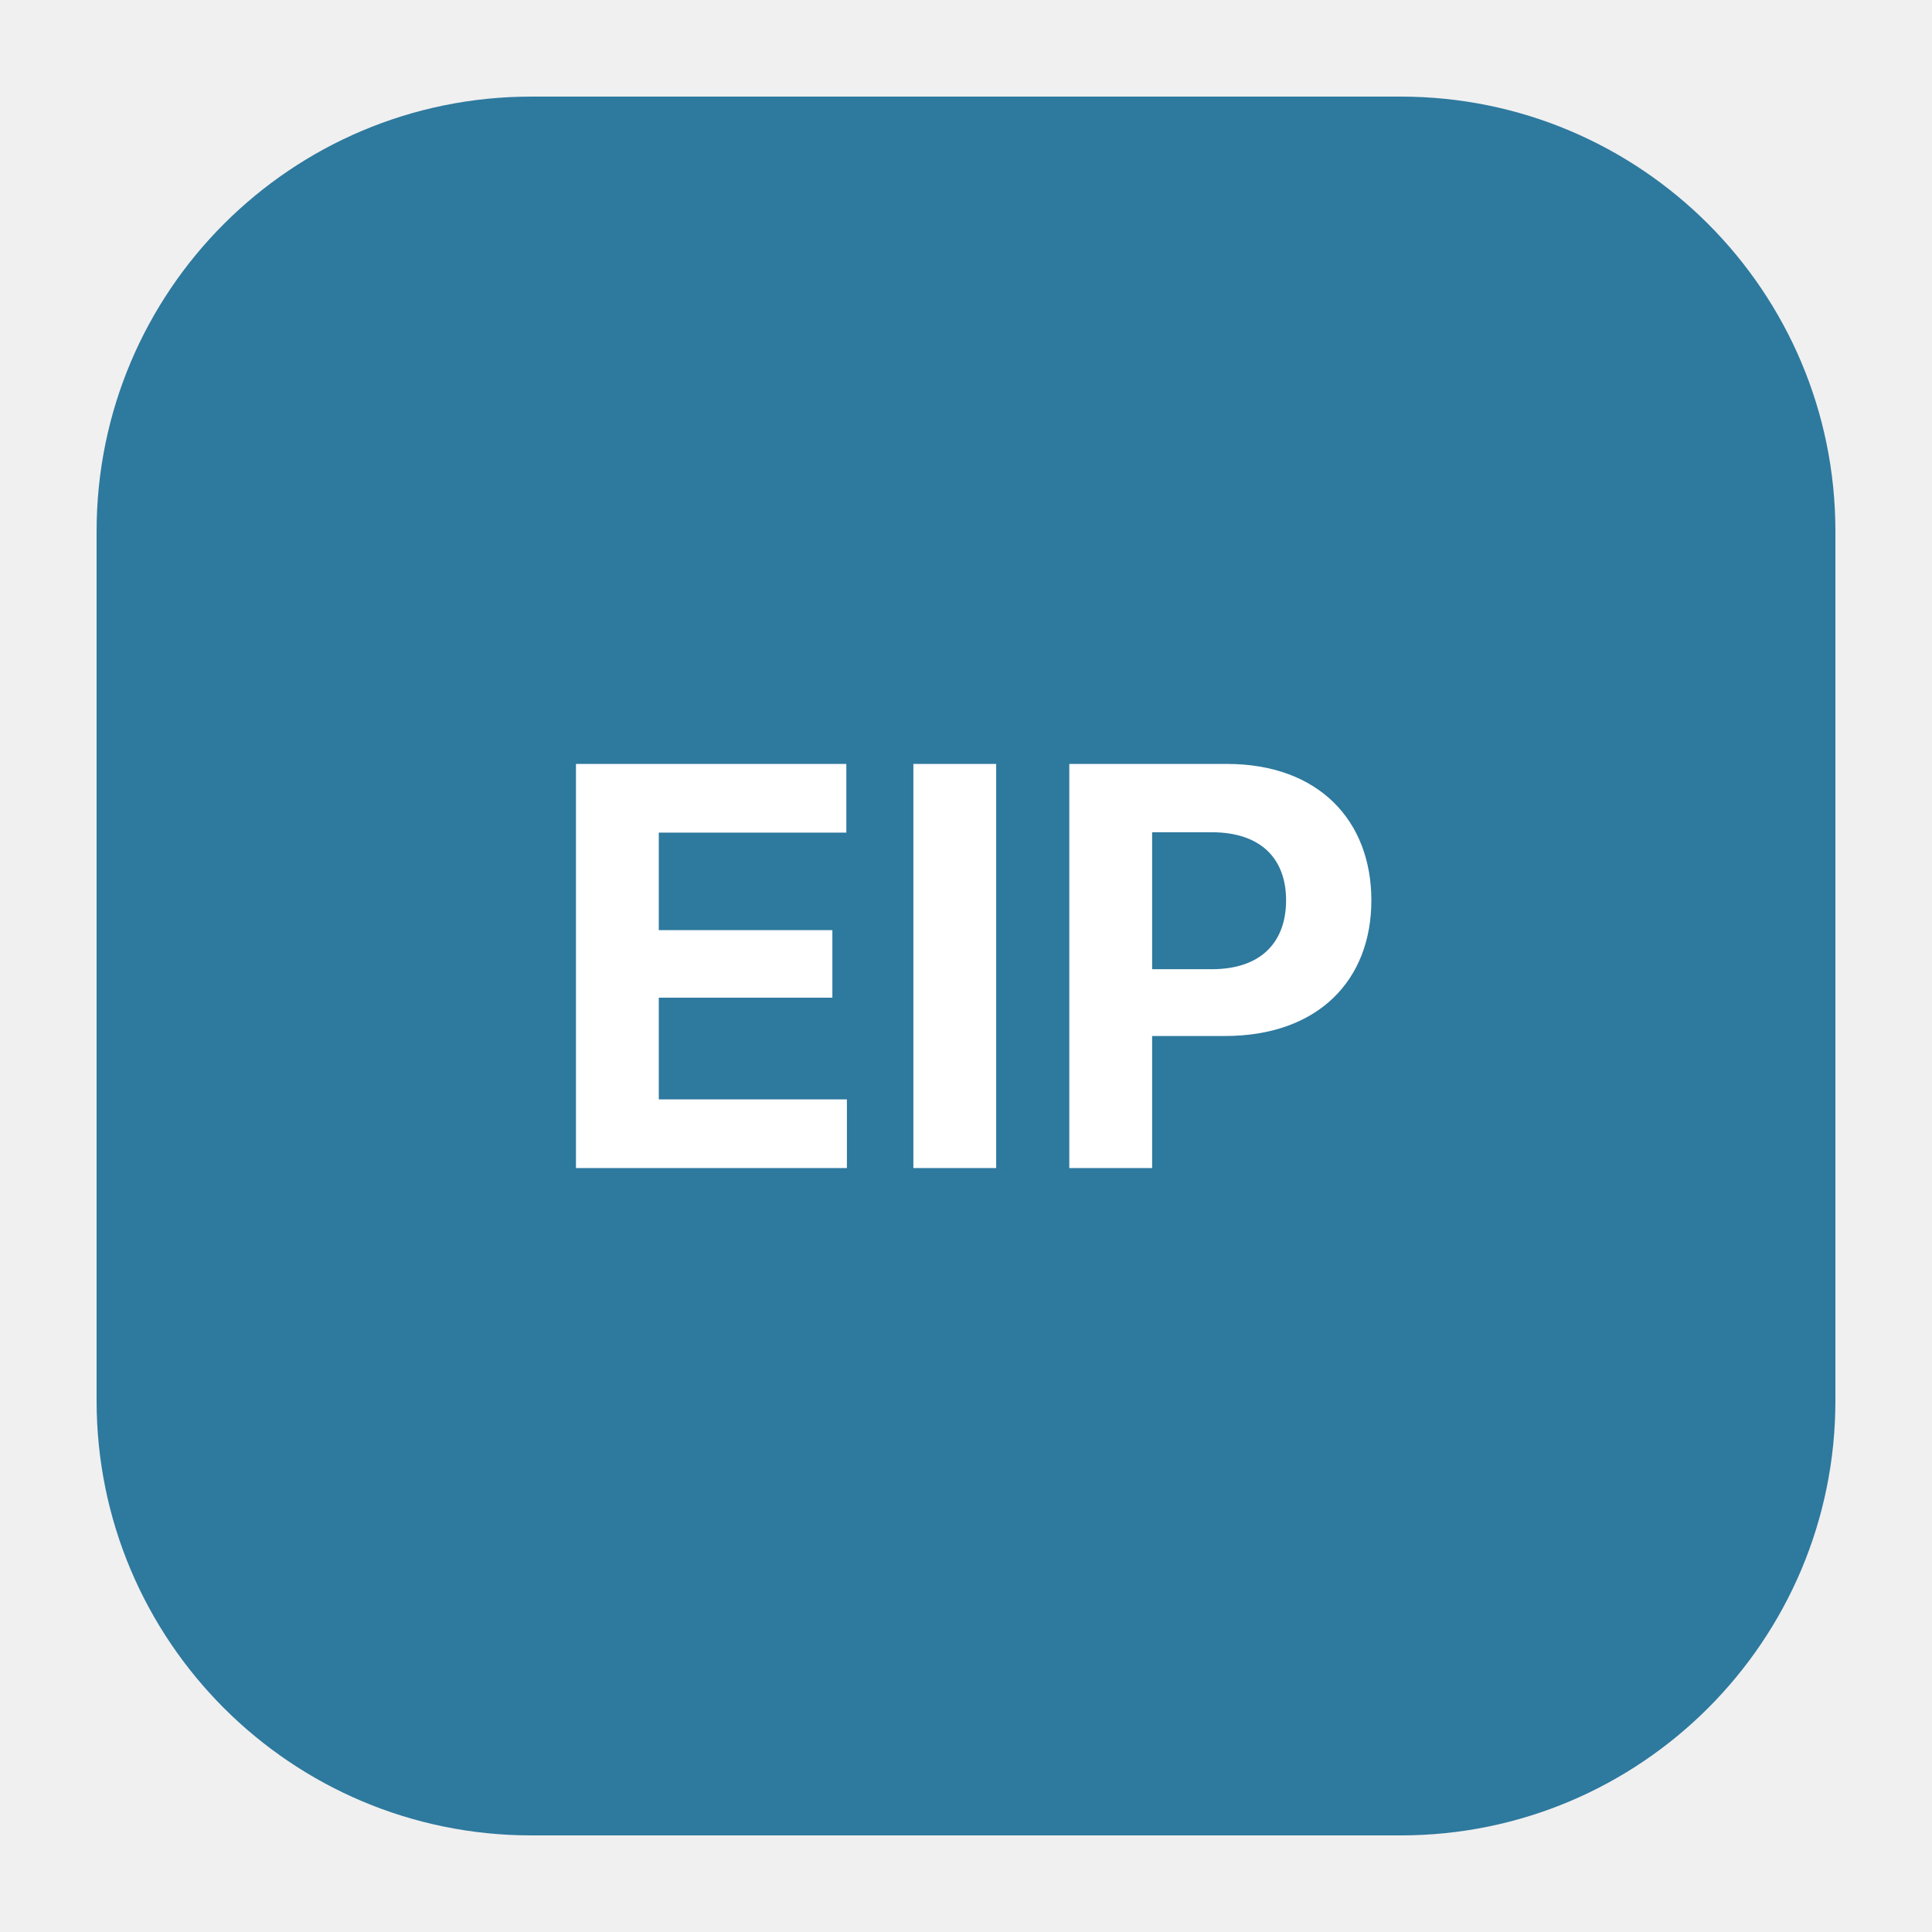
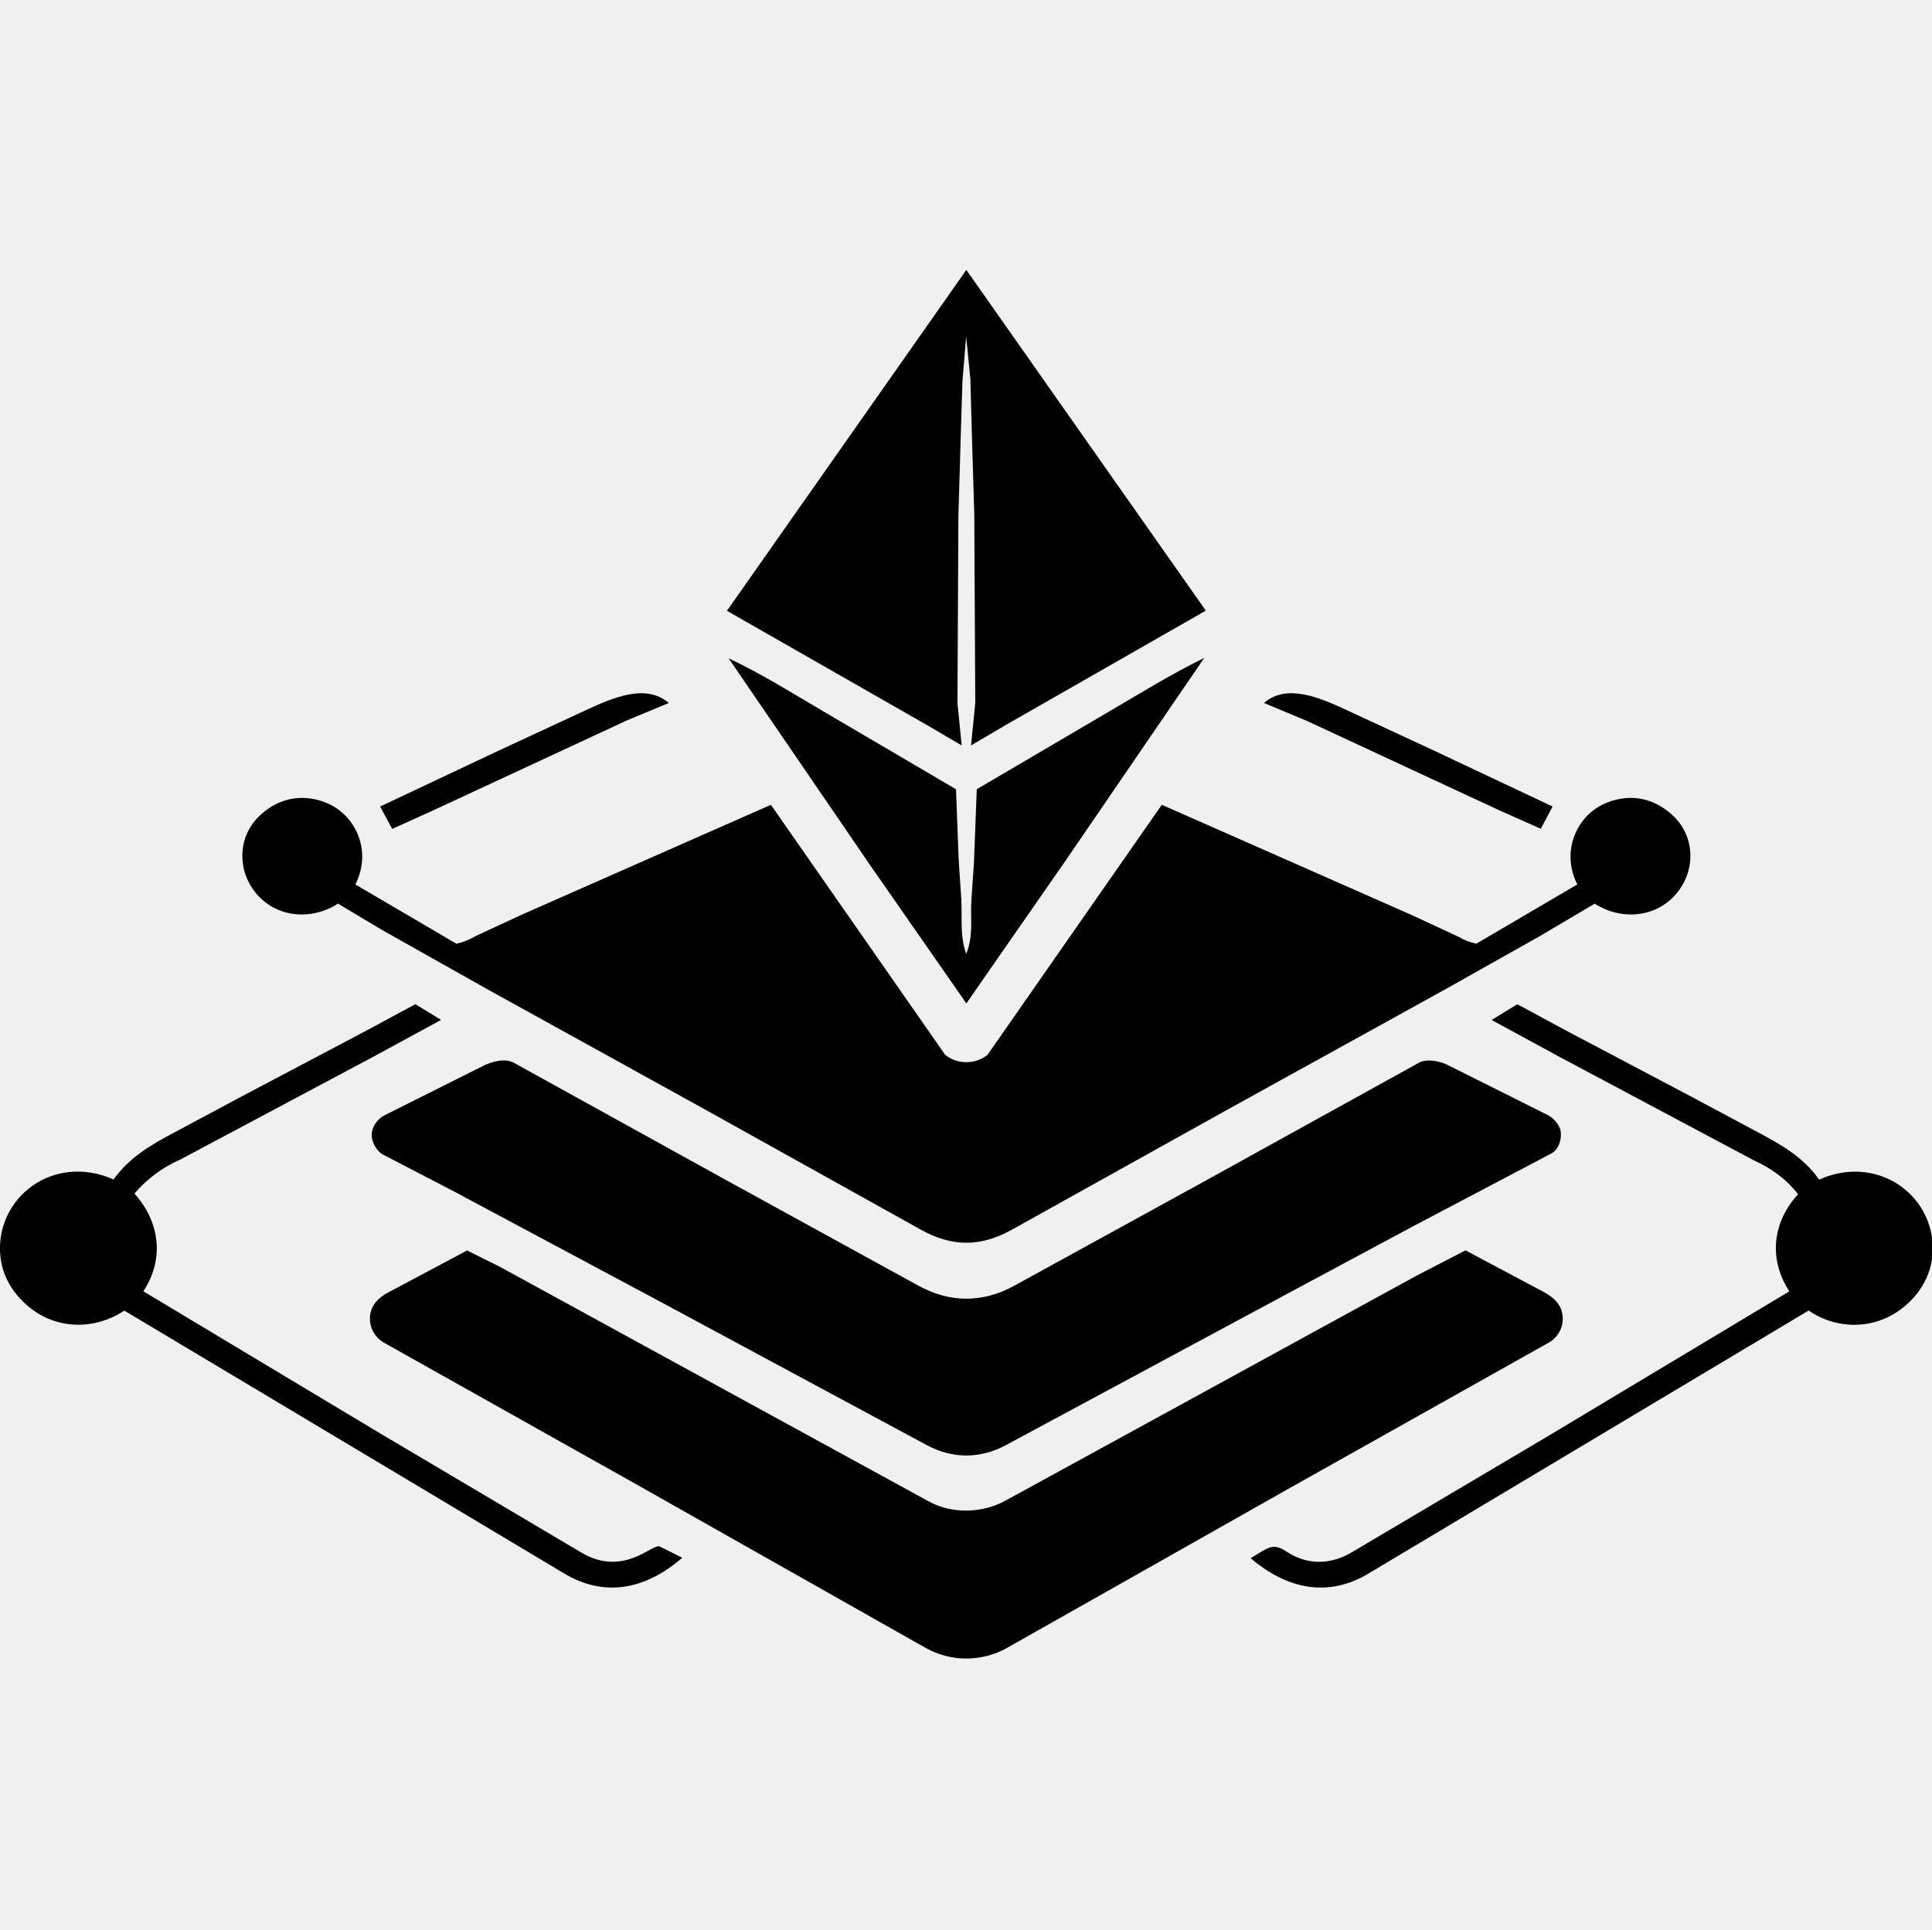
- <svg xmlns="http://www.w3.org/2000/svg" viewBox="0 0 160 160" width="160" height="160" role="img" aria-label="eip hub logo placeholder">
-   <rect x="8" y="8" width="144" height="144" rx="36" fill="#2E799E" />
-   <text x="80" y="80" text-anchor="middle" dominant-baseline="central" font-family="Poppins, Inter, Arial, sans-serif" font-weight="700" font-size="46" fill="#FFFFFF">EIP</text>
+ <svg xmlns="http://www.w3.org/2000/svg" width="1009" height="1008" fill="none" viewBox="0 0 1009 1008">
+   <g fill="#000" clip-path="url(#a)">
+     <path d="M823.77 462.01c-8.8-17.27-.37-36.6 15.68-42.83 12.77-4.96 25.23-1.98 34.76 7.36 11.32 11.09 11.4 29.01.65 41.02-10.7 11.94-28.43 13.2-42.03 4.5l-28.72 16.99-49.27 27.73-114.41 63.21-111.72 62.24c-16.65 9.28-31.38 9.28-48.03 0l-111.72-62.24-114.42-63.22-55.33-31.16-22.68-13.58c-13.61 8.78-31.32 7.44-42.01-4.48-10.76-12-10.67-29.93.64-41.01 9.3-9.1 21.3-12.17 33.87-7.71 16.6 5.89 25.59 25.6 16.54 43.19L238.39 493a35 35 0 0 0 10.07-4.05l24.56-11.38 129.59-57.15 90.97 130.55c6.22 5.21 15.97 5.17 22.2 0l90.99-130.57 130.4 57.55 24.5 11.38a30 30 0 0 0 9.34 3.64z" />
+     <path d="m810.19 602.55-72.37 38.12-71.74 38.49-140.7 75.72c-13.5 7.26-27.9 7.27-41.4 0l-139.94-75.32-107.24-57.33-36.7-19.06c-3.53-1.83-6.05-6.91-6-10.24.1-4.33 2.8-8.37 7.1-10.52l51.27-25.68c4.3-2.15 11.24-4.12 15.83-1.59l110.5 61.09 100.86 55.39c16.48 9.05 33.6 9.05 50.06.01l100.08-54.97 111.29-61.53c4.13-2.28 11.04-.77 15 1.21l52.1 26.07c3.47 1.73 6.32 5.43 6.85 8.3.66 3.57-.6 9.61-4.85 11.85z" />
+     <path d="m808.94 701.31-134.12 75.31-148.84 84.18a43.4 43.4 0 0 1-42.61 0l-148.83-84.17-134.13-75.31a14.5 14.5 0 0 1-7.2-13.42c.44-5.95 4.17-9.89 9.52-12.74l41.22-21.94 17.36 8.66 223.87 122.5c12.03 6.59 27.92 6.09 39.75-.38l214.8-117.58 25.64-13.25 40.5 21.55c5.34 2.84 9.37 6.41 10.15 12.14a14.3 14.3 0 0 1-7.1 14.45z" />
+     <path d="M653.2 813.98c9.76-5.99 11.67-8.1 18.93-3.32 10.58 6.97 22.76 6.79 33.65.34l104.09-61.64 124.62-74.79c-10.98-16.81-8.8-36.24 4.57-50.71-6.14-7.97-13.9-13.51-23.16-17.75l-101.07-53.83L779 532.81l13.42-8.21 25.5 13.76 64.3 33.94 35.49 18.97c12.4 6.63 23.84 12.94 32.38 24.94 15.45-7.12 33.32-5.07 45.69 5.9a39.7 39.7 0 0 1 13.54 32.18c-.53 11.5-6.5 22.01-16.47 29.55-14.04 10.61-33.22 11.02-48.28.76l-230 137.46c-20.73 12.39-42 8.39-61.36-8.06zm-296.88-.25c-18.76 16.32-40.25 21.01-61.52 8.3L64.93 684.63c-14.8 9.86-34.02 10.1-48.4-.81C6.57 676.26.59 665.81.05 654.27a39.8 39.8 0 0 1 14.17-32.73c12.37-10.52 29.89-12.33 45.04-5.39 8.43-11.65 19.48-18.01 31.62-24.5l36.25-19.38 64.3-33.94 25.5-13.76 13.43 8.21-35.08 19.07-101.04 53.83a66.6 66.6 0 0 0-24.02 17.81c12.95 14.44 16.02 33.89 4.62 51.05l123.88 74.35L303.57 811c22.3 13.21 37.26-5.02 41.05-3.12l11.68 5.85zM204.83 433l-6.32-11.68 62.05-29.27 45.47-21.1c14.15-6.56 31.38-14.02 43.25-3.72l-21.66 9-100.93 46.88-21.84 9.89zm599.83-.07-21.97-9.79-100.1-46.53-22.48-9.39c11.9-10.29 29.08-2.83 43.23 3.73l45.48 21.1 62.04 29.26zm-300.08-257.2-1.94 23.35-.9 29.15-1.22 41.3-.48 97.68 2.2 22.18-18.52-10.86-104.07-59.46L504.67 141l125.07 177.98-103.38 59.11-19.24 11.32 2.22-22.2-.51-98.64-1.23-40.35-.81-30.2z" />
+     <path d="m508.69 449.78 1.43-37.5 70.45-41.38c16.03-9.41 30.63-18.46 48.37-27.23l-72.52 106.04-51.73 74.45-50.34-72.34-73.82-107.94c17.58 8.31 33.14 18.14 49.77 27.9l68.98 40.51 1.4 36.98 1.33 19.83c.65 9.75-.95 19.13 2.59 29.19 3.98-9.63 2.08-18.67 2.72-28.08l1.39-20.42z" />
+   </g>
+   <defs>
+     <clipPath id="a">
+       <path fill="#fff" d="M0 0h1009v1008H0z" />
+     </clipPath>
+   </defs>
</svg>
